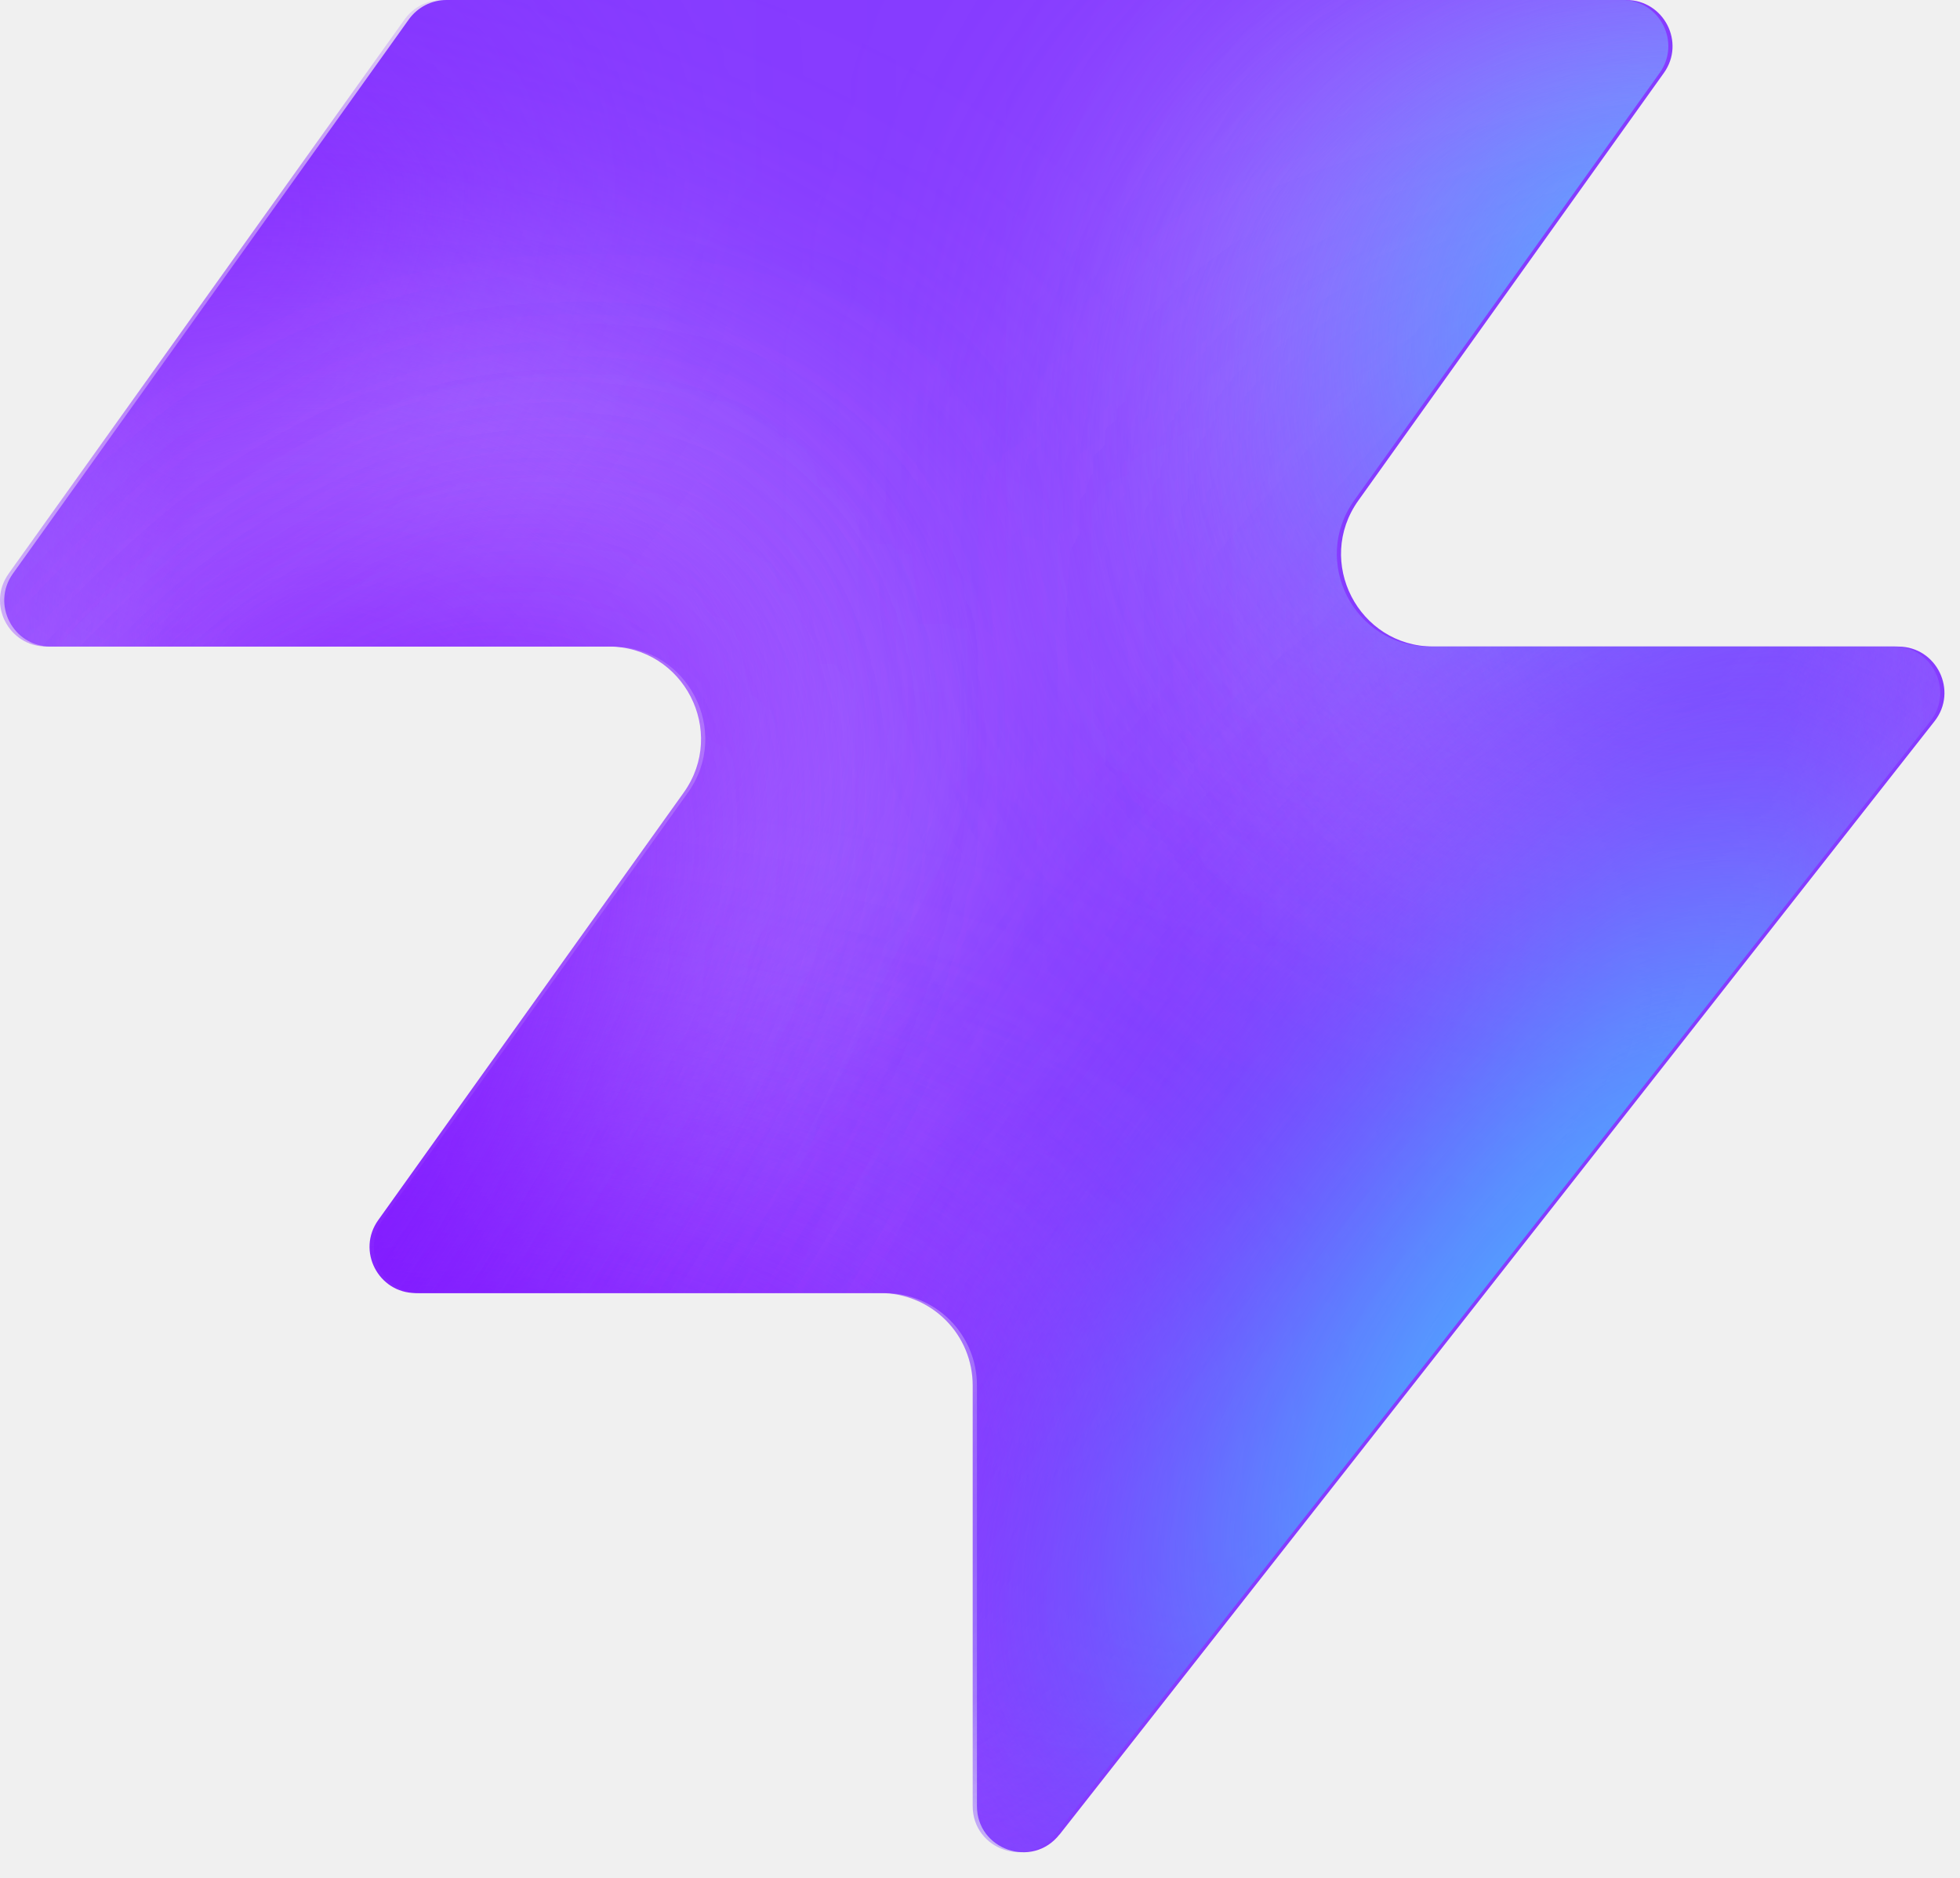
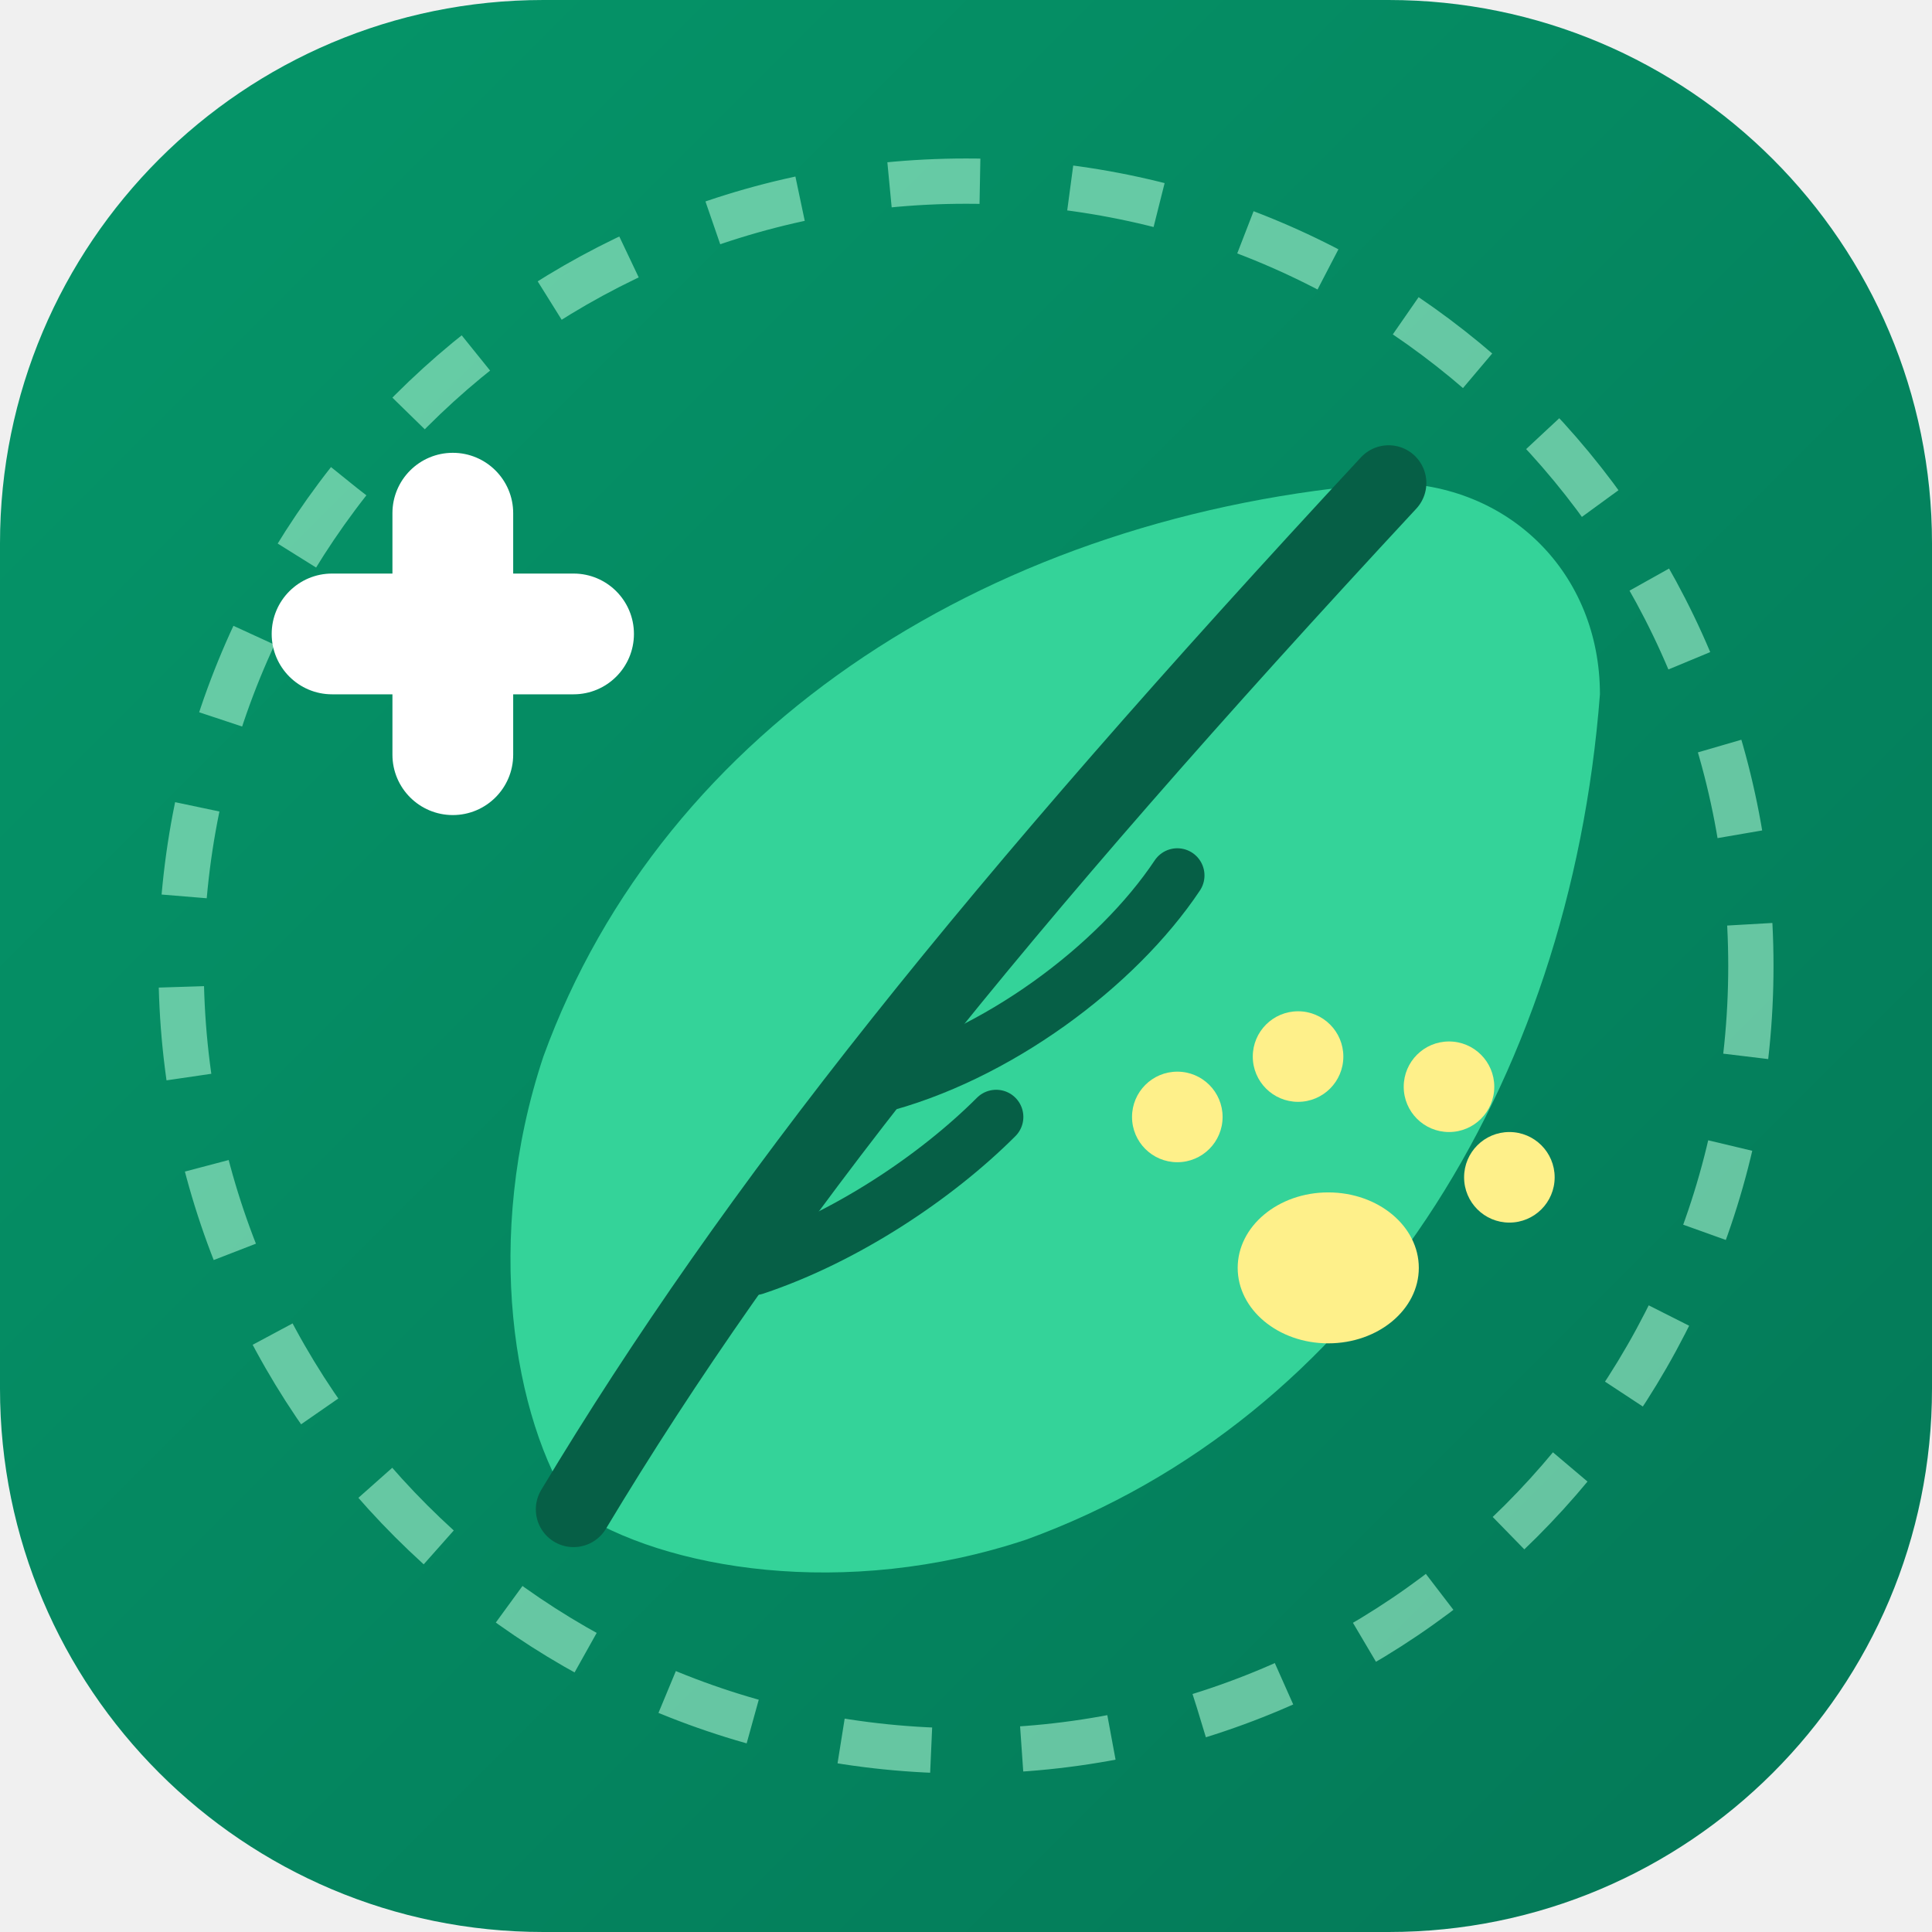
- <svg xmlns="http://www.w3.org/2000/svg" width="48" height="46" fill="none" viewBox="0 0 48 46">
-   <path fill="#863bff" d="M25.946 44.938c-.664.845-2.021.375-2.021-.698V33.937a2.26 2.26 0 0 0-2.262-2.262H10.287c-.92 0-1.456-1.04-.92-1.788l7.48-10.471c1.07-1.497 0-3.578-1.842-3.578H1.237c-.92 0-1.456-1.04-.92-1.788L10.013.474c.214-.297.556-.474.92-.474h28.894c.92 0 1.456 1.04.92 1.788l-7.48 10.471c-1.07 1.498 0 3.579 1.842 3.579h11.377c.943 0 1.473 1.088.89 1.83L25.947 44.94z" style="fill:#863bff;fill:color(display-p3 .525 .23 1);fill-opacity:1" />
-   <mask id="a" width="48" height="46" x="0" y="0" maskUnits="userSpaceOnUse" style="mask-type:alpha">
-     <path fill="#000" d="M25.842 44.938c-.664.844-2.021.375-2.021-.698V33.937a2.26 2.26 0 0 0-2.262-2.262H10.183c-.92 0-1.456-1.04-.92-1.788l7.48-10.471c1.07-1.498 0-3.579-1.842-3.579H1.133c-.92 0-1.456-1.04-.92-1.787L9.91.473c.214-.297.556-.474.92-.474h28.894c.92 0 1.456 1.04.92 1.788l-7.48 10.471c-1.07 1.498 0 3.578 1.842 3.578h11.377c.943 0 1.473 1.088.89 1.832L25.843 44.94z" style="fill:#000;fill-opacity:1" />
-   </mask>
-   <g mask="url(#a)">
-     <g filter="url(#b)">
-       <ellipse cx="5.508" cy="14.704" fill="#ede6ff" rx="5.508" ry="14.704" style="fill:#ede6ff;fill:color(display-p3 .927 .903 1);fill-opacity:1" transform="matrix(.00324 1 1 -.00324 -4.47 31.516)" />
-     </g>
-     <g filter="url(#c)">
-       <ellipse cx="10.399" cy="29.851" fill="#ede6ff" rx="10.399" ry="29.851" style="fill:#ede6ff;fill:color(display-p3 .927 .903 1);fill-opacity:1" transform="matrix(.00324 1 1 -.00324 -39.328 7.883)" />
-     </g>
-     <g filter="url(#d)">
-       <ellipse cx="5.508" cy="30.487" fill="#7e14ff" rx="5.508" ry="30.487" style="fill:#7e14ff;fill:color(display-p3 .492 .077 1);fill-opacity:1" transform="rotate(89.814 -25.913 -14.639)scale(1 -1)" />
-     </g>
-     <g filter="url(#e)">
-       <ellipse cx="5.508" cy="30.599" fill="#7e14ff" rx="5.508" ry="30.599" style="fill:#7e14ff;fill:color(display-p3 .492 .077 1);fill-opacity:1" transform="rotate(89.814 -32.644 -3.334)scale(1 -1)" />
-     </g>
-     <g filter="url(#f)">
-       <ellipse cx="5.508" cy="30.599" fill="#7e14ff" rx="5.508" ry="30.599" style="fill:#7e14ff;fill:color(display-p3 .492 .077 1);fill-opacity:1" transform="matrix(.00324 1 1 -.00324 -34.34 30.47)" />
-     </g>
-     <g filter="url(#g)">
-       <ellipse cx="14.072" cy="22.078" fill="#ede6ff" rx="14.072" ry="22.078" style="fill:#ede6ff;fill:color(display-p3 .927 .903 1);fill-opacity:1" transform="rotate(93.35 24.506 48.493)scale(-1 1)" />
-     </g>
-     <g filter="url(#h)">
-       <ellipse cx="3.47" cy="21.501" fill="#7e14ff" rx="3.47" ry="21.501" style="fill:#7e14ff;fill:color(display-p3 .492 .077 1);fill-opacity:1" transform="rotate(89.009 28.708 47.59)scale(-1 1)" />
-     </g>
-     <g filter="url(#i)">
-       <ellipse cx="3.47" cy="21.501" fill="#7e14ff" rx="3.47" ry="21.501" style="fill:#7e14ff;fill:color(display-p3 .492 .077 1);fill-opacity:1" transform="rotate(89.009 28.708 47.59)scale(-1 1)" />
-     </g>
-     <g filter="url(#j)">
-       <ellipse cx=".387" cy="8.972" fill="#7e14ff" rx="4.407" ry="29.108" style="fill:#7e14ff;fill:color(display-p3 .492 .077 1);fill-opacity:1" transform="rotate(39.51 .387 8.972)" />
-     </g>
-     <g filter="url(#k)">
-       <ellipse cx="47.523" cy="-6.092" fill="#7e14ff" rx="4.407" ry="29.108" style="fill:#7e14ff;fill:color(display-p3 .492 .077 1);fill-opacity:1" transform="rotate(37.892 47.523 -6.092)" />
-     </g>
-     <g filter="url(#l)">
-       <ellipse cx="41.412" cy="6.333" fill="#47bfff" rx="5.971" ry="9.665" style="fill:#47bfff;fill:color(display-p3 .28 .748 1);fill-opacity:1" transform="rotate(37.892 41.412 6.333)" />
-     </g>
-     <g filter="url(#m)">
-       <ellipse cx="-1.879" cy="38.332" fill="#7e14ff" rx="4.407" ry="29.108" style="fill:#7e14ff;fill:color(display-p3 .492 .077 1);fill-opacity:1" transform="rotate(37.892 -1.88 38.332)" />
-     </g>
-     <g filter="url(#n)">
-       <ellipse cx="-1.879" cy="38.332" fill="#7e14ff" rx="4.407" ry="29.108" style="fill:#7e14ff;fill:color(display-p3 .492 .077 1);fill-opacity:1" transform="rotate(37.892 -1.88 38.332)" />
-     </g>
-     <g filter="url(#o)">
-       <ellipse cx="35.651" cy="29.907" fill="#7e14ff" rx="4.407" ry="29.108" style="fill:#7e14ff;fill:color(display-p3 .492 .077 1);fill-opacity:1" transform="rotate(37.892 35.651 29.907)" />
-     </g>
-     <g filter="url(#p)">
-       <ellipse cx="38.418" cy="32.4" fill="#47bfff" rx="5.971" ry="15.297" style="fill:#47bfff;fill:color(display-p3 .28 .748 1);fill-opacity:1" transform="rotate(37.892 38.418 32.4)" />
-     </g>
-   </g>
+ <svg xmlns="http://www.w3.org/2000/svg" viewBox="0 0 64 64" fill="none">
  <defs>
-     <filter id="b" width="60.045" height="41.654" x="-19.77" y="16.149" color-interpolation-filters="sRGB" filterUnits="userSpaceOnUse">
-       <feFlood flood-opacity="0" result="BackgroundImageFix" />
-       <feBlend in="SourceGraphic" in2="BackgroundImageFix" result="shape" />
-       <feGaussianBlur result="effect1_foregroundBlur_2002_17158" stdDeviation="7.659" />
-     </filter>
-     <filter id="c" width="90.34" height="51.437" x="-54.613" y="-7.533" color-interpolation-filters="sRGB" filterUnits="userSpaceOnUse">
-       <feFlood flood-opacity="0" result="BackgroundImageFix" />
-       <feBlend in="SourceGraphic" in2="BackgroundImageFix" result="shape" />
-       <feGaussianBlur result="effect1_foregroundBlur_2002_17158" stdDeviation="7.659" />
-     </filter>
-     <filter id="d" width="79.355" height="29.4" x="-49.64" y="2.03" color-interpolation-filters="sRGB" filterUnits="userSpaceOnUse">
-       <feFlood flood-opacity="0" result="BackgroundImageFix" />
-       <feBlend in="SourceGraphic" in2="BackgroundImageFix" result="shape" />
-       <feGaussianBlur result="effect1_foregroundBlur_2002_17158" stdDeviation="4.596" />
-     </filter>
-     <filter id="e" width="79.579" height="29.4" x="-45.045" y="20.029" color-interpolation-filters="sRGB" filterUnits="userSpaceOnUse">
-       <feFlood flood-opacity="0" result="BackgroundImageFix" />
-       <feBlend in="SourceGraphic" in2="BackgroundImageFix" result="shape" />
-       <feGaussianBlur result="effect1_foregroundBlur_2002_17158" stdDeviation="4.596" />
-     </filter>
-     <filter id="f" width="79.579" height="29.4" x="-43.513" y="21.178" color-interpolation-filters="sRGB" filterUnits="userSpaceOnUse">
-       <feFlood flood-opacity="0" result="BackgroundImageFix" />
-       <feBlend in="SourceGraphic" in2="BackgroundImageFix" result="shape" />
-       <feGaussianBlur result="effect1_foregroundBlur_2002_17158" stdDeviation="4.596" />
-     </filter>
-     <filter id="g" width="74.749" height="58.852" x="15.756" y="-17.901" color-interpolation-filters="sRGB" filterUnits="userSpaceOnUse">
-       <feFlood flood-opacity="0" result="BackgroundImageFix" />
-       <feBlend in="SourceGraphic" in2="BackgroundImageFix" result="shape" />
-       <feGaussianBlur result="effect1_foregroundBlur_2002_17158" stdDeviation="7.659" />
-     </filter>
-     <filter id="h" width="61.377" height="25.362" x="23.548" y="2.284" color-interpolation-filters="sRGB" filterUnits="userSpaceOnUse">
-       <feFlood flood-opacity="0" result="BackgroundImageFix" />
-       <feBlend in="SourceGraphic" in2="BackgroundImageFix" result="shape" />
-       <feGaussianBlur result="effect1_foregroundBlur_2002_17158" stdDeviation="4.596" />
-     </filter>
-     <filter id="i" width="61.377" height="25.362" x="23.548" y="2.284" color-interpolation-filters="sRGB" filterUnits="userSpaceOnUse">
-       <feFlood flood-opacity="0" result="BackgroundImageFix" />
-       <feBlend in="SourceGraphic" in2="BackgroundImageFix" result="shape" />
-       <feGaussianBlur result="effect1_foregroundBlur_2002_17158" stdDeviation="4.596" />
-     </filter>
-     <filter id="j" width="56.045" height="63.649" x="-27.636" y="-22.853" color-interpolation-filters="sRGB" filterUnits="userSpaceOnUse">
-       <feFlood flood-opacity="0" result="BackgroundImageFix" />
-       <feBlend in="SourceGraphic" in2="BackgroundImageFix" result="shape" />
-       <feGaussianBlur result="effect1_foregroundBlur_2002_17158" stdDeviation="4.596" />
-     </filter>
-     <filter id="k" width="54.814" height="64.646" x="20.116" y="-38.415" color-interpolation-filters="sRGB" filterUnits="userSpaceOnUse">
-       <feFlood flood-opacity="0" result="BackgroundImageFix" />
-       <feBlend in="SourceGraphic" in2="BackgroundImageFix" result="shape" />
-       <feGaussianBlur result="effect1_foregroundBlur_2002_17158" stdDeviation="4.596" />
-     </filter>
-     <filter id="l" width="33.541" height="35.313" x="24.641" y="-11.323" color-interpolation-filters="sRGB" filterUnits="userSpaceOnUse">
-       <feFlood flood-opacity="0" result="BackgroundImageFix" />
-       <feBlend in="SourceGraphic" in2="BackgroundImageFix" result="shape" />
-       <feGaussianBlur result="effect1_foregroundBlur_2002_17158" stdDeviation="4.596" />
-     </filter>
-     <filter id="m" width="54.814" height="64.646" x="-29.286" y="6.009" color-interpolation-filters="sRGB" filterUnits="userSpaceOnUse">
-       <feFlood flood-opacity="0" result="BackgroundImageFix" />
-       <feBlend in="SourceGraphic" in2="BackgroundImageFix" result="shape" />
-       <feGaussianBlur result="effect1_foregroundBlur_2002_17158" stdDeviation="4.596" />
-     </filter>
-     <filter id="n" width="54.814" height="64.646" x="-29.286" y="6.009" color-interpolation-filters="sRGB" filterUnits="userSpaceOnUse">
-       <feFlood flood-opacity="0" result="BackgroundImageFix" />
-       <feBlend in="SourceGraphic" in2="BackgroundImageFix" result="shape" />
-       <feGaussianBlur result="effect1_foregroundBlur_2002_17158" stdDeviation="4.596" />
-     </filter>
-     <filter id="o" width="54.814" height="64.646" x="8.244" y="-2.416" color-interpolation-filters="sRGB" filterUnits="userSpaceOnUse">
-       <feFlood flood-opacity="0" result="BackgroundImageFix" />
-       <feBlend in="SourceGraphic" in2="BackgroundImageFix" result="shape" />
-       <feGaussianBlur result="effect1_foregroundBlur_2002_17158" stdDeviation="4.596" />
-     </filter>
-     <filter id="p" width="39.409" height="43.623" x="18.713" y="10.588" color-interpolation-filters="sRGB" filterUnits="userSpaceOnUse">
-       <feFlood flood-opacity="0" result="BackgroundImageFix" />
-       <feBlend in="SourceGraphic" in2="BackgroundImageFix" result="shape" />
-       <feGaussianBlur result="effect1_foregroundBlur_2002_17158" stdDeviation="4.596" />
-     </filter>
+     <linearGradient id="ethnoGrad" x1="0" y1="0" x2="64" y2="64" gradientUnits="userSpaceOnUse">
+       <stop offset="0%" stop-color="#059669" />
+       <stop offset="100%" stop-color="#047857" />
+     </linearGradient>
  </defs>
+   <rect width="64" height="64" rx="18" fill="url(#ethnoGrad)" />
+   <circle cx="32" cy="32" r="26" stroke="#A7F3D0" stroke-width="1.5" stroke-dasharray="3 3" opacity="0.6" />
+   <path d="M46 16C33 17 22 24 18 35c-2 6-1 12 1 15 3 2 9 3 15 1 11-4 18-15 19-28 0-4-3-7-7-7z" fill="#34D399" />
+   <path d="M19 50C25 40 33 30 46 16" stroke="#065F46" stroke-width="2.5" stroke-linecap="round" />
+   <path d="M29 36c4-1 8-4 10-7" stroke="#065F46" stroke-width="1.8" stroke-linecap="round" />
+   <path d="M25 42c3-1 6-3 8-5" stroke="#065F46" stroke-width="1.8" stroke-linecap="round" />
+   <rect x="13" y="15" width="4" height="12" rx="2" fill="#FFFFFF" />
+   <rect x="9" y="19" width="12" height="4" rx="2" fill="#FFFFFF" />
+   <ellipse cx="44" cy="42" rx="3" ry="2.5" fill="#FEF08A" />
+   <circle cx="39" cy="37" r="1.5" fill="#FEF08A" />
+   <circle cx="43" cy="35" r="1.5" fill="#FEF08A" />
+   <circle cx="48" cy="36" r="1.5" fill="#FEF08A" />
+   <circle cx="50" cy="39" r="1.5" fill="#FEF08A" />
</svg>
